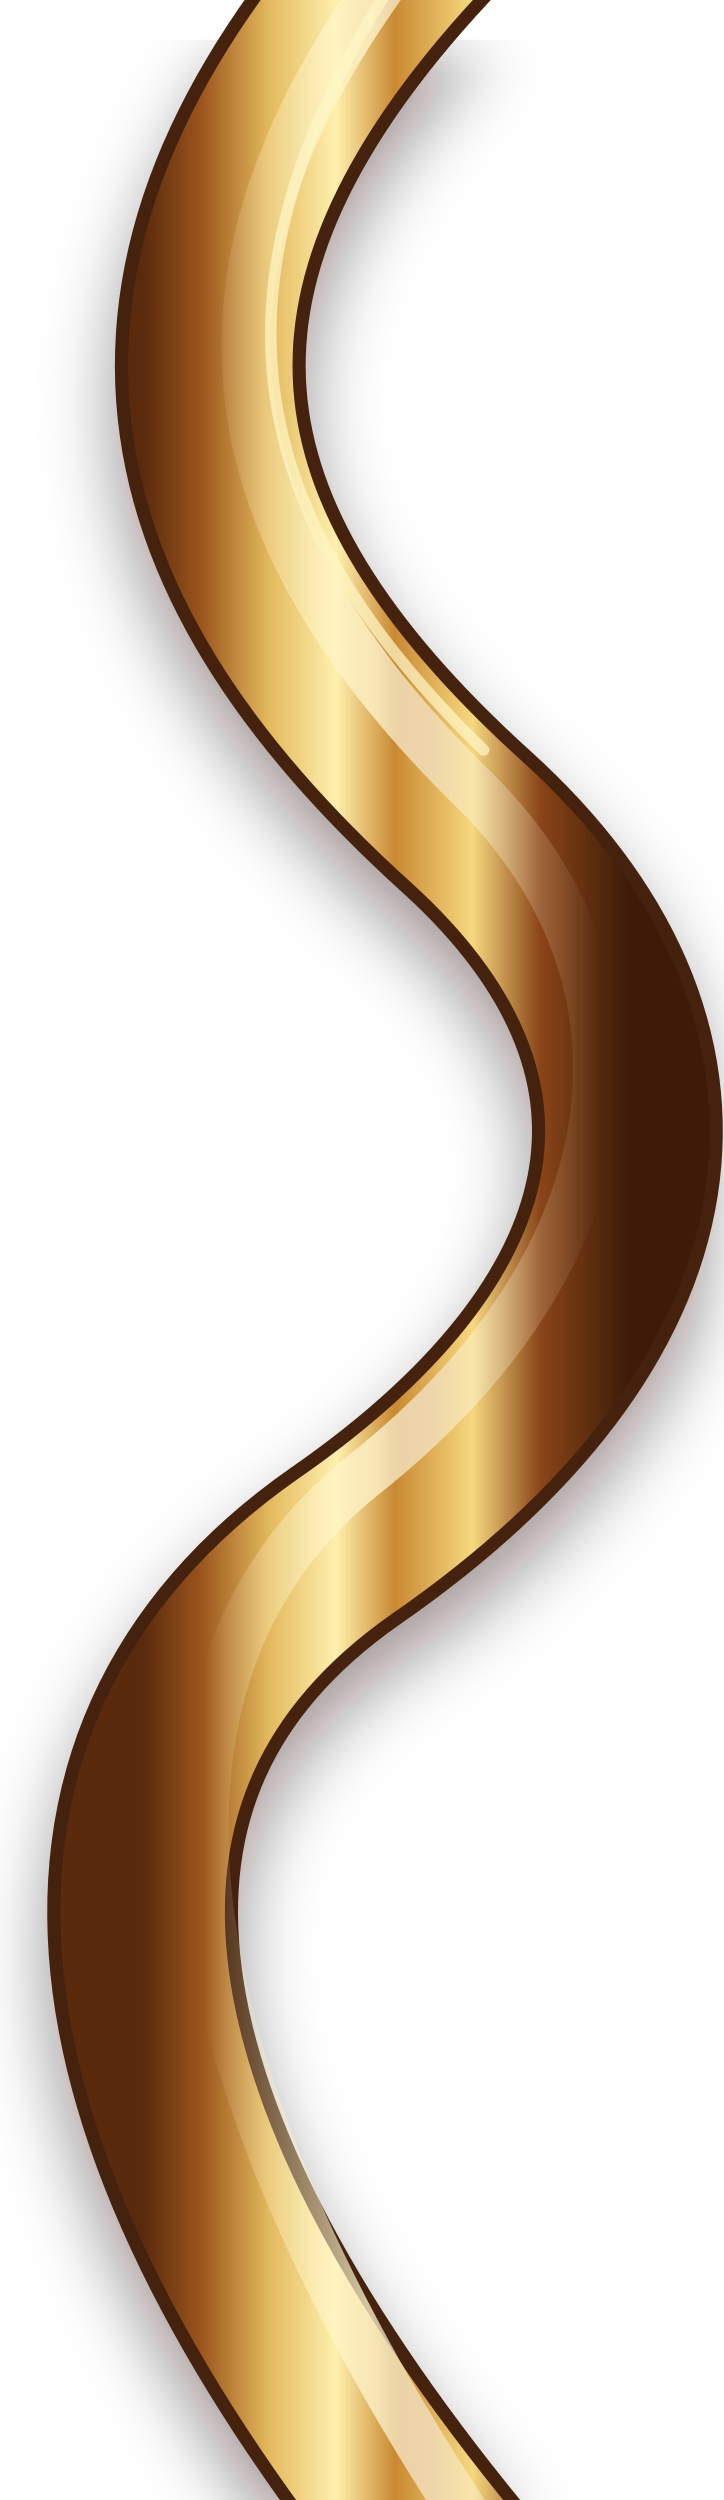
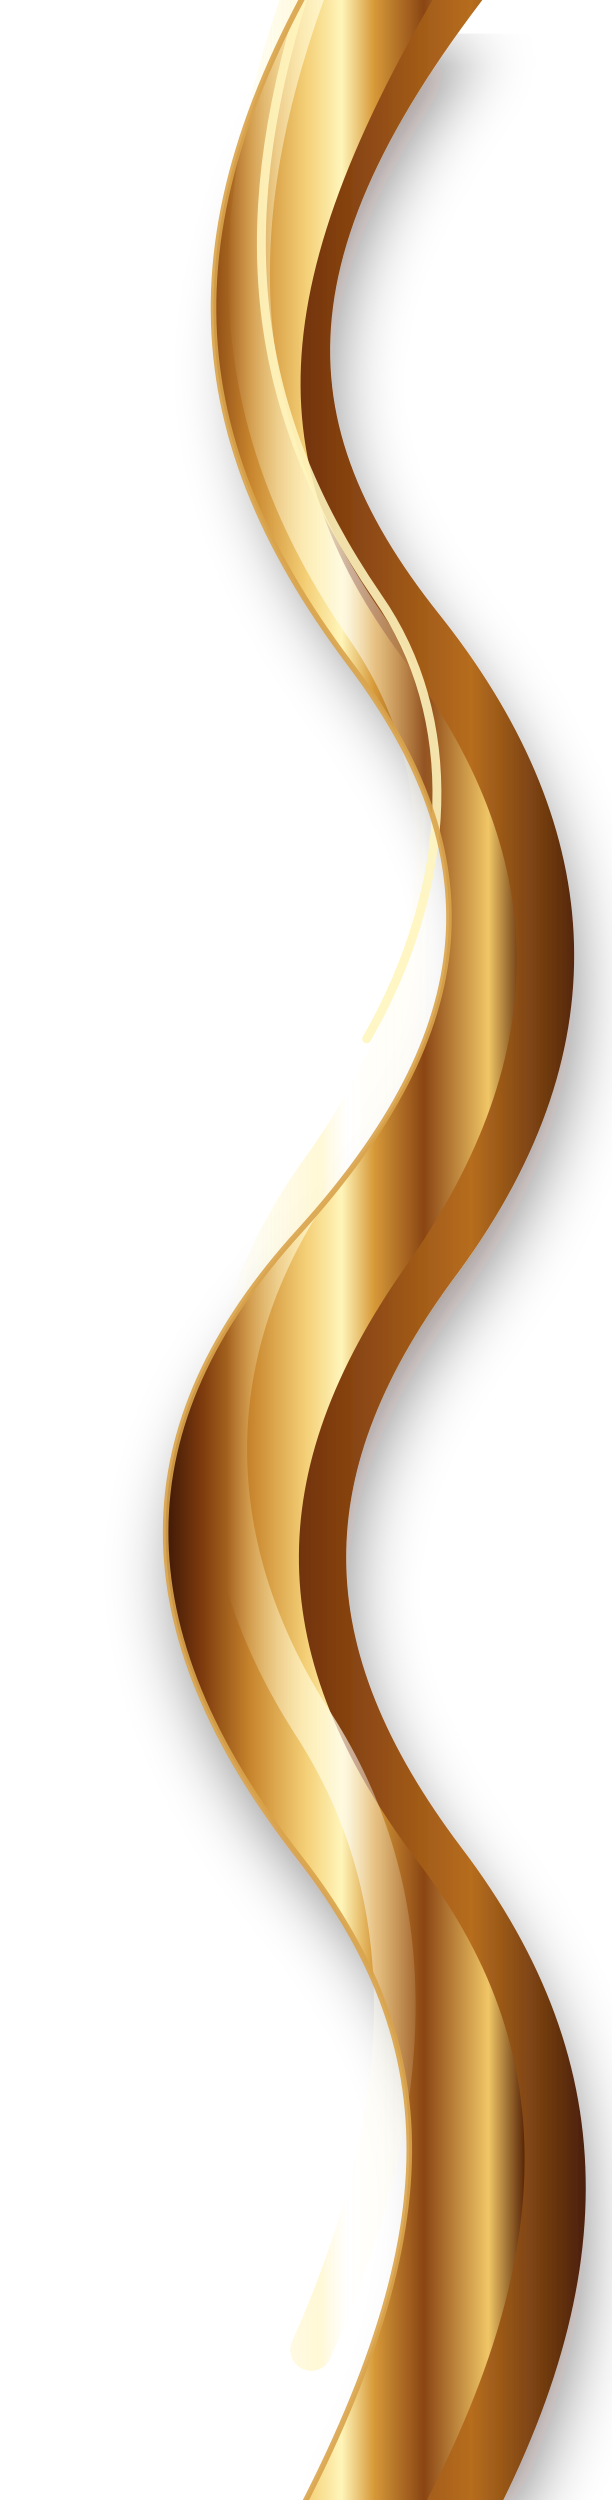
- <svg xmlns="http://www.w3.org/2000/svg" viewBox="0 0 220 760" preserveAspectRatio="none">
+ <svg xmlns="http://www.w3.org/2000/svg" viewBox="0 0 220 900" preserveAspectRatio="none">
  <defs>
-     <linearGradient id="gold" x1="0" x2="1">
-       <stop offset="0" stop-color="#5a2a0d" />
-       <stop offset=".12" stop-color="#9a541c" />
-       <stop offset=".26" stop-color="#e3b85c" />
-       <stop offset=".40" stop-color="#fff0ad" />
-       <stop offset=".52" stop-color="#c98932" />
-       <stop offset=".68" stop-color="#f6d87f" />
-       <stop offset=".82" stop-color="#8a4518" />
-       <stop offset="1" stop-color="#3d1b08" />
+     <linearGradient id="front" x1="0" y1="0" x2="1" y2="0">
+       <stop offset="0" stop-color="#3f1906" />
+       <stop offset=".10" stop-color="#7d3a0d" />
+       <stop offset=".24" stop-color="#c9872e" />
+       <stop offset=".39" stop-color="#f4cf76" />
+       <stop offset=".49" stop-color="#fff5ba" />
+       <stop offset=".58" stop-color="#d79a39" />
+       <stop offset=".72" stop-color="#8a4513" />
+       <stop offset=".90" stop-color="#f0c666" />
+       <stop offset="1" stop-color="#5b2808" />
    </linearGradient>
-     <linearGradient id="shine" x1="0" x2="1">
-       <stop offset="0" stop-color="#fff8cf" stop-opacity="0" />
-       <stop offset=".42" stop-color="#fff8cf" stop-opacity=".85" />
-       <stop offset=".58" stop-color="#ffffff" stop-opacity=".55" />
-       <stop offset="1" stop-color="#fff8cf" stop-opacity="0" />
+     <linearGradient id="back" x1="0" y1="0" x2="1" y2="0">
+       <stop offset="0" stop-color="#2e1105" />
+       <stop offset=".35" stop-color="#7b390e" />
+       <stop offset=".72" stop-color="#b66d1e" />
+       <stop offset="1" stop-color="#4a1f08" />
    </linearGradient>
-     <filter id="shadow" x="-80%" y="-20%" width="260%" height="140%">
-       <feDropShadow dx="0" dy="12" stdDeviation="11" flood-color="#18080d" flood-opacity=".42" />
+     <linearGradient id="shine" x1="0" y1="0" x2="1" y2="0">
+       <stop offset="0" stop-color="#fff7cf" stop-opacity="0" />
+       <stop offset=".45" stop-color="#fff7cf" stop-opacity=".95" />
+       <stop offset=".58" stop-color="#ffffff" stop-opacity=".65" />
+       <stop offset="1" stop-color="#fff7cf" stop-opacity="0" />
+     </linearGradient>
+     <filter id="shadow" x="-80%" y="-20%" width="260%" height="150%">
+       <feDropShadow dx="0" dy="12" stdDeviation="12" flood-color="#14080f" flood-opacity=".48" />
    </filter>
  </defs>
-   <path d="M132 -24 C32 80 48 165 142 250 C217 318 206 400 105 470 C9 537 28 650 142 786" fill="none" stroke="#452008" stroke-width="58" stroke-linecap="round" filter="url(#shadow)" />
-   <path d="M132 -24 C32 80 48 165 142 250 C217 318 206 400 105 470 C9 537 28 650 142 786" fill="none" stroke="url(#gold)" stroke-width="50" stroke-linecap="round" />
-   <path d="M126 -18 C48 81 63 161 145 241 C202 298 194 382 111 448 C39 505 43 617 145 770" fill="none" stroke="url(#shine)" stroke-width="15" stroke-linecap="round" opacity=".9" />
-   <path d="M121 -8 C60 86 73 156 147 228" fill="none" stroke="#fff6c6" stroke-width="3.5" stroke-linecap="round" opacity=".72" />
+   <path d="M154 -30  C78 73 66 146 134 235  C192 311 194 368 116 447  C48 516 45 585 116 670  C178 744 180 815 112 930  L165 930  C226 826 226 744 166 665  C111 592 111 530 165 458  C226 375 217 295 158 221  C100 148 101 83 198 -30 Z" fill="url(#back)" filter="url(#shadow)" />
+   <path d="M126 -30  C59 76 62 154 126 239  C178 308 174 370 108 443  C44 513 43 586 108 669  C164 741 161 812 94 930  L137 930  C202 821 205 742 151 671  C94 596 94 530 146 456  C201 378 198 307 145 237  C91 164 93 97 174 -30 Z" fill="url(#front)" />
+   <path d="M117 -22  C77 76 80 151 132 226  C170 281 165 353 116 421  C72 482 69 553 113 621  C151 680 153 754 112 846" fill="none" stroke="url(#shine)" stroke-width="15" stroke-linecap="round" opacity=".9" />
+   <path d="M112 -10  C83 77 88 145 136 215  C166 258 164 318 132 374" fill="none" stroke="#fff5bd" stroke-width="3.2" stroke-linecap="round" opacity=".88" />
+   <path d="M126 -30  C59 76 62 154 126 239  C178 308 174 370 108 443  C44 513 43 586 108 669  C164 741 161 812 94 930" fill="none" stroke="#d9a34a" stroke-width="2" opacity=".9" />
</svg>
